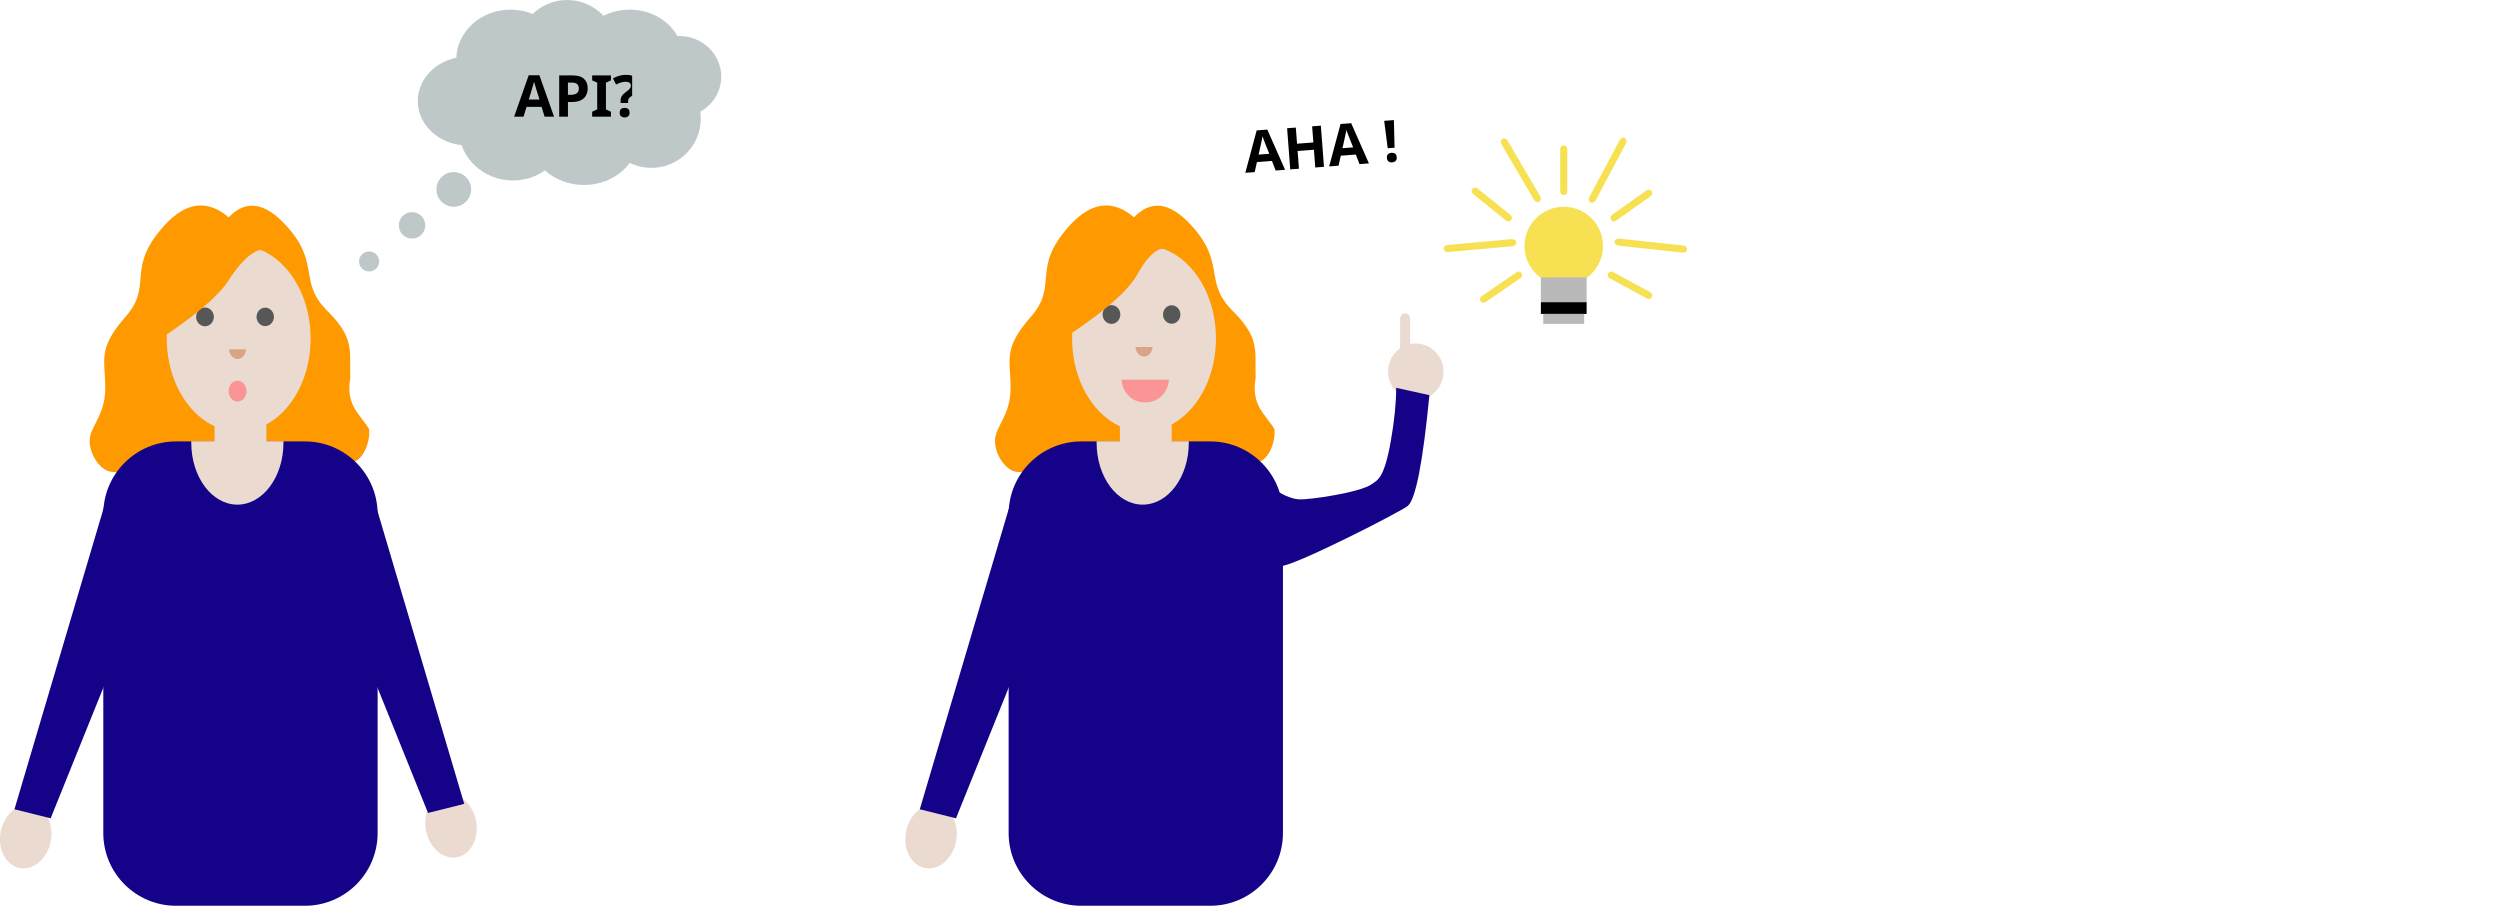
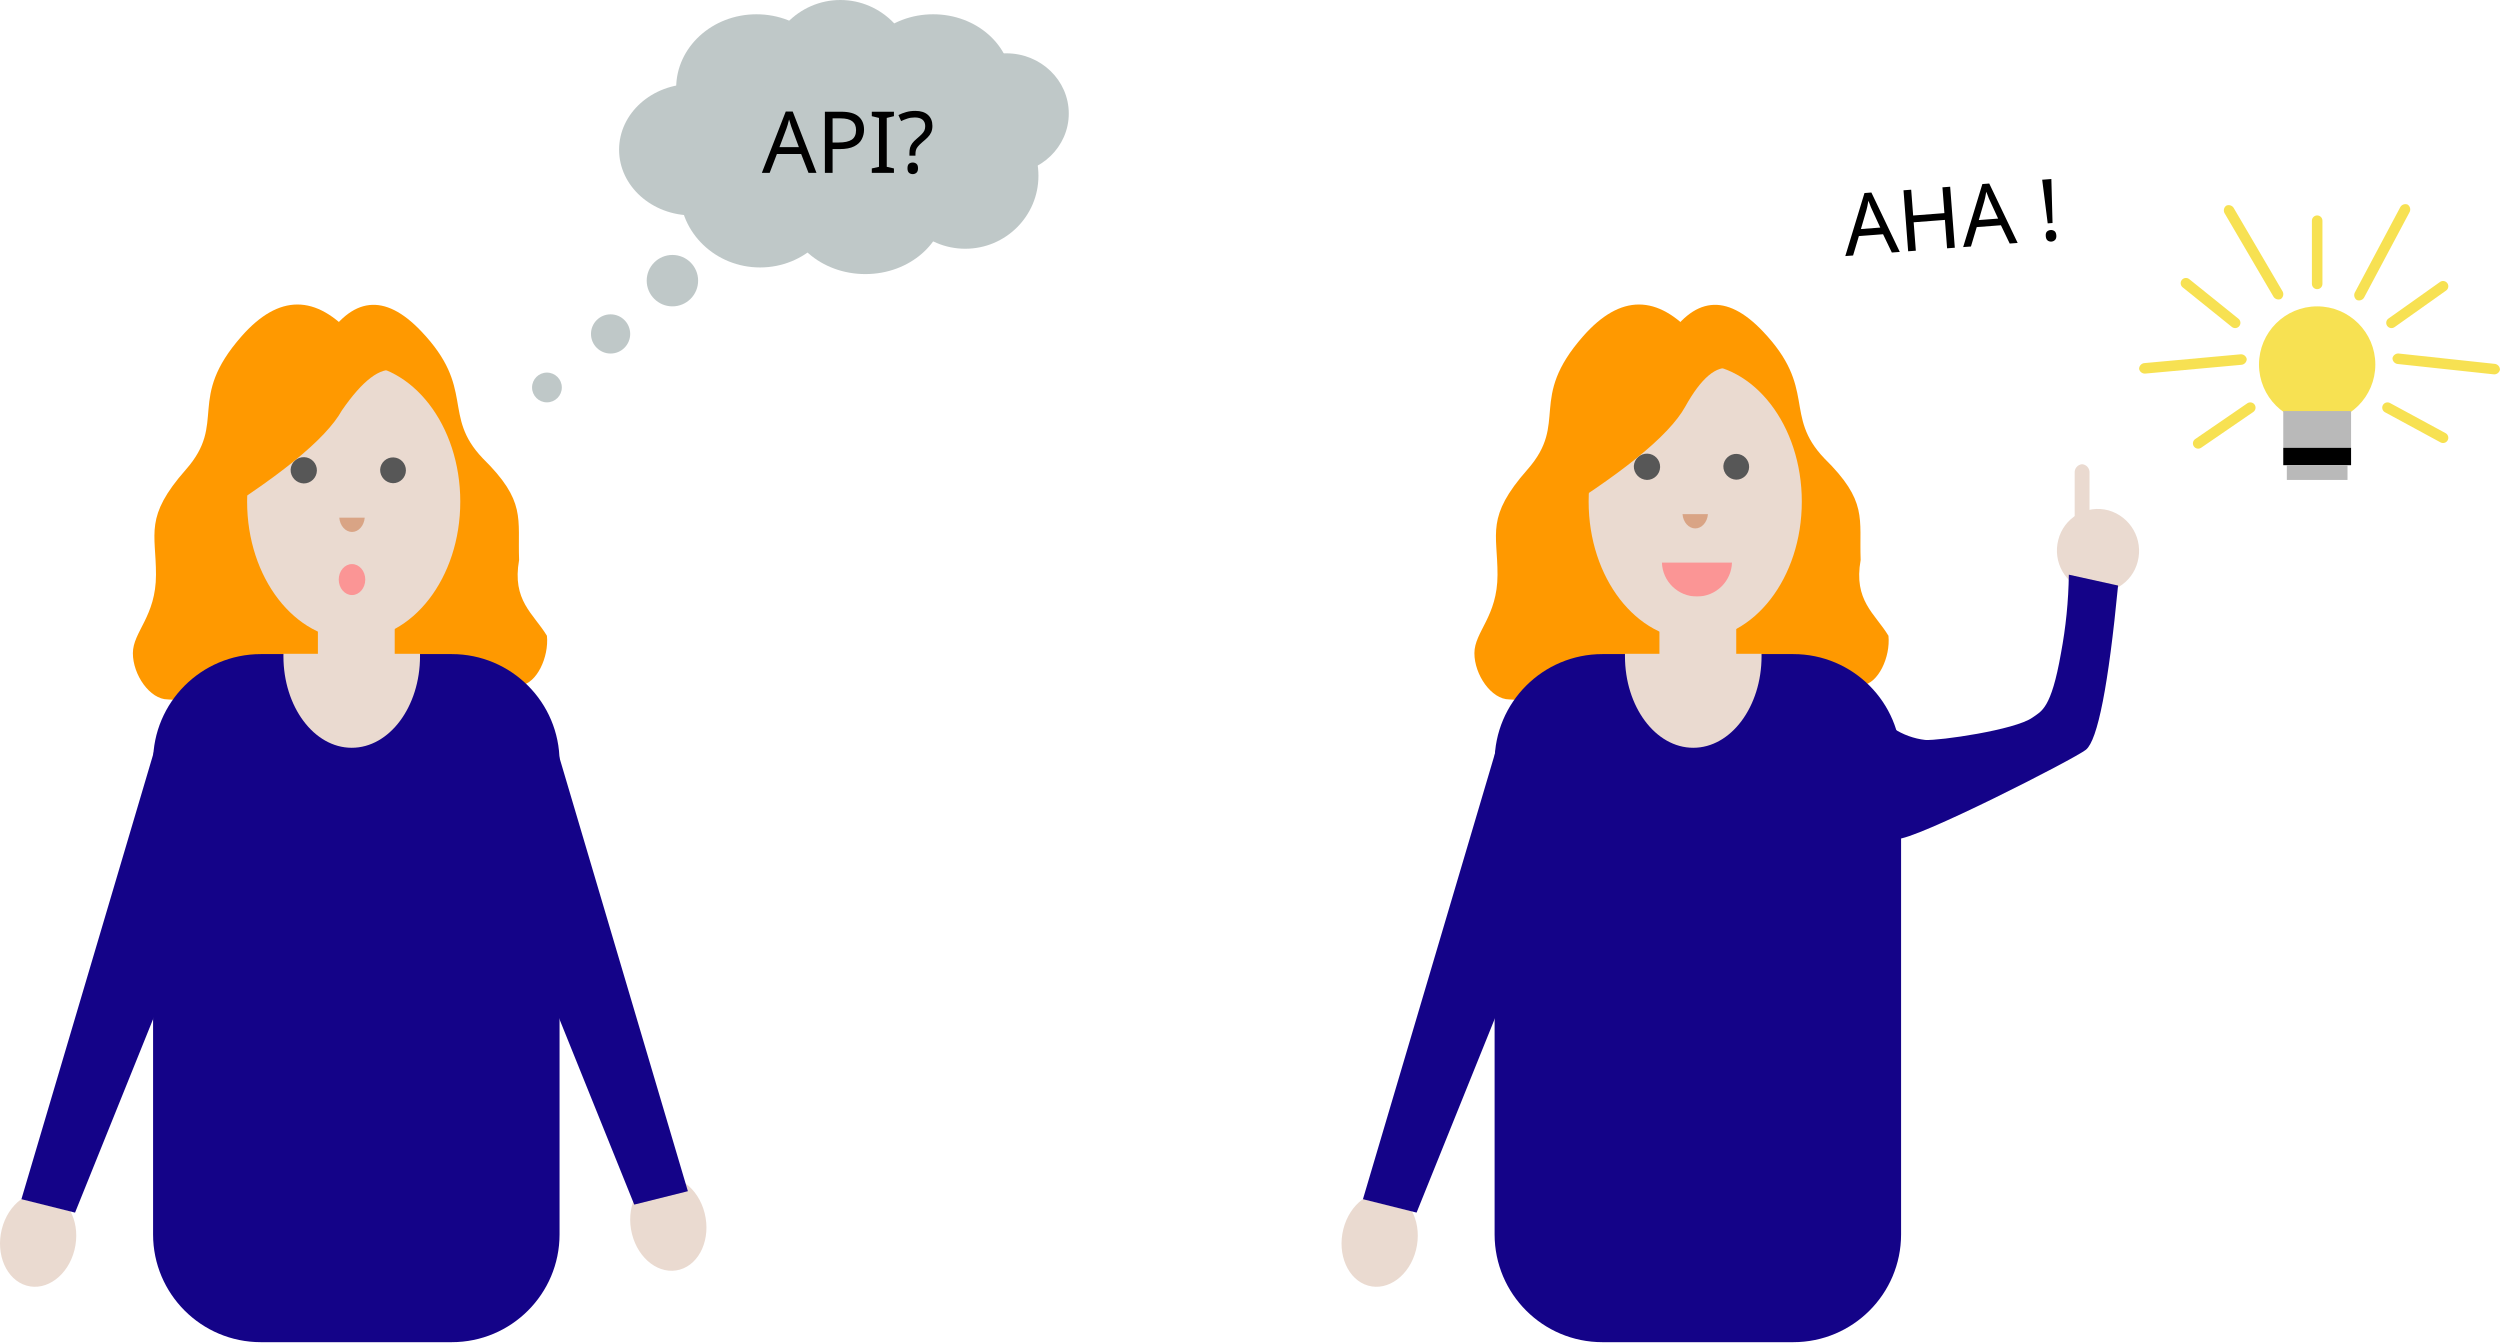
- <svg xmlns="http://www.w3.org/2000/svg" style="isolation:isolate" viewBox="-28.46 128.94 1037.96 376.06" width="1037.96pt" height="376.06pt">
+ <svg xmlns="http://www.w3.org/2000/svg" width="700.47" height="376.06" viewBox="0 0 700.47 376.06">
  <defs>
-     <clipPath id="_clipPath_jYTMk3UPMIt7KIW7mlMLGRqRFCRSXBh9">
-       <rect x="-28.46" y="128.94" width="1037.96" height="376.06" />
+     <clipPath id="clip-path">
+       <rect id="Rectangle_20" data-name="Rectangle 20" width="64" height="30" transform="translate(486.758 176.758) rotate(-4.359)" />
+     </clipPath>
+     <clipPath id="clip-path-2">
+       <rect id="Rectangle_22" data-name="Rectangle 22" width="52" height="30" transform="translate(182 150.384)" />
    </clipPath>
  </defs>
-   <g clip-path="url(#_clipPath_jYTMk3UPMIt7KIW7mlMLGRqRFCRSXBh9)">
-     <path d=" M 448.101 325.109 C 440.091 333.323 399.404 324.906 394.421 324.906 C 389.396 324.906 384.651 317.977 384.651 311.958 C 384.651 305.939 391.127 301.694 391.127 289.96 C 391.127 278.227 387.777 273.816 399.501 260.511 C 411.224 247.206 399.501 240.87 415.131 223.129 Q 430.762 205.389 446.393 223.129 L 446.686 231.097 L 446.393 223.129 C 445.981 222.215 446.02 221.068 446.517 219.87 L 446.686 231.097 L 448.101 325.109 L 446.686 231.097 L 448.101 325.109 Z " fill="rgb(255,153,0)" />
-     <path d=" M 446.536 326.357 C 454.33 333.744 489.042 321.402 493.394 320.916 C 497.782 320.425 501.252 313.07 500.666 307.084 C 496.89 300.826 490.827 297.242 492.871 285.838 C 492.437 274.127 494.945 269.426 482.693 257.365 C 471.161 245.277 480.783 237.831 465.407 221.712 Q 450.03 205.594 438.106 224.764 L 438.626 232.717 L 438.106 224.764 C 438.377 223.814 438.232 222.678 437.681 221.534 L 438.626 232.717 L 446.536 326.357 L 438.626 232.717 L 446.536 326.357 Z " fill="rgb(255,153,0)" />
-     <g>
-       <path d="M 420.495 312.21 L 474.015 312.21 C 490.675 312.21 504.2 325.735 504.2 342.394 L 504.2 474.816 C 504.2 491.475 490.675 505 474.015 505 L 420.495 505 C 403.835 505 390.31 491.475 390.31 474.816 L 390.31 342.394 C 390.31 325.735 403.835 312.21 420.495 312.21 Z" style="stroke:none;fill:#140388;stroke-miterlimit:10;" />
-       <path d=" M 465.098 312.13 C 465.104 312.351 465.106 312.573 465.106 312.795 C 465.106 326.959 456.532 338.459 445.97 338.459 C 435.408 338.459 426.833 326.959 426.833 312.795 C 426.833 312.573 426.835 312.351 426.841 312.13 L 465.098 312.13 L 465.098 312.13 Z " fill="rgb(234,218,208)" />
+   <g id="Group_14" data-name="Group 14" transform="translate(388 -739)">
+     <path id="Path_67" data-name="Path 67" d="M448.1,325.109c-8.01,8.214-48.7-.2-53.68-.2-5.025,0-9.77-6.929-9.77-12.948s6.476-10.264,6.476-22-3.35-16.144,8.374-29.449,0-19.641,15.63-37.382q15.631-17.74,31.262,0l.293,7.968-.293-7.968a4.1,4.1,0,0,1,.124-3.259l.169,11.227,1.415,94.012L446.686,231.1Z" transform="translate(-359.54 610.06)" fill="#f90" />
+     <path id="Path_68" data-name="Path 68" d="M446.536,326.357c7.794,7.387,42.506-4.955,46.858-5.441,4.388-.491,7.858-7.846,7.272-13.832-3.776-6.258-9.839-9.842-7.795-21.246-.434-11.711,2.074-16.412-10.178-28.473-11.532-12.088-1.91-19.534-17.286-35.653q-15.377-16.118-27.3,3.052l.52,7.953-.52-7.953a4.608,4.608,0,0,0-.425-3.23l.945,11.183,7.91,93.64-7.91-93.64Z" transform="translate(-359.54 610.06)" fill="#f90" />
+     <g id="Group_9" data-name="Group 9" transform="translate(-359.54 610.06)">
+       <path id="Path_3" data-name="Path 3" d="M420.495,312.21h53.52A30.2,30.2,0,0,1,504.2,342.394V474.816A30.2,30.2,0,0,1,474.015,505h-53.52a30.2,30.2,0,0,1-30.185-30.184V342.394A30.2,30.2,0,0,1,420.495,312.21Z" fill="#140388" />
+       <path id="Path_4" data-name="Path 4" d="M465.1,312.13c.006.221.008.443.008.665,0,14.164-8.574,25.664-19.136,25.664s-19.137-11.5-19.137-25.664c0-.222,0-.444.008-.665Z" fill="#eadad0" />
    </g>
-     <path d=" M 548.255 280.18 C 549.882 273.94 556.185 270.245 562.323 271.935 C 568.46 273.625 572.121 280.064 570.494 286.304 C 568.867 292.544 562.563 296.239 556.426 294.549 C 550.289 292.859 546.627 286.421 548.255 280.18 Z " fill="rgb(234,218,208)" />
-     <path d=" M 347.924 473.342 C 349.708 466.224 355.719 461.751 361.338 463.36 C 366.956 464.97 370.069 472.056 368.285 479.175 C 366.501 486.294 360.49 490.767 354.871 489.157 C 349.253 487.548 346.14 480.461 347.924 473.342 Z " fill="rgb(234,218,208)" />
-     <path d=" M 353.42 464.939 L 368.449 468.695 L 392.847 408.187 L 391.676 335.786 L 353.42 464.939 Z " fill="rgb(20,3,136)" />
-     <ellipse vector-effect="non-scaling-stroke" cx="446.521" cy="269.488" rx="29.863" ry="38.652" fill="rgb(234,218,208)" />
-     <path d=" M 429.32 259.514 C 429.32 257.362 430.969 255.614 433 255.614 C 435.031 255.614 436.68 257.362 436.68 259.514 C 436.68 261.667 435.031 263.414 433 263.414 C 430.969 263.414 429.32 261.667 429.32 259.514 Z " fill="rgb(87,87,87)" />
-     <path d=" M 454.403 259.514 C 454.403 257.401 456.02 255.684 458.013 255.684 C 460.005 255.684 461.623 257.401 461.623 259.514 C 461.623 261.628 460.005 263.344 458.013 263.344 C 456.02 263.344 454.403 261.628 454.403 259.514 Z " fill="rgb(87,87,87)" />
-     <path d=" M 437.191 286.574 C 437.36 291.873 441.705 296.081 447.006 296.081 C 452.308 296.081 456.652 291.873 456.821 286.574 L 437.191 286.574 Z " fill="rgb(251,149,149)" />
-     <path d=" M 450.086 273 C 449.906 275.24 448.376 277 446.526 277 C 444.676 277 443.136 275.25 442.956 273 L 450.086 273 Z " fill="rgb(217,164,133)" />
-     <rect x="436.494" y="296.137" width="21.519" height="21.478" transform="matrix(1,0,0,1,0,0)" fill="rgb(234,218,208)" />
-     <circle vector-effect="non-scaling-stroke" cx="620.783" cy="231.077" r="16.297" fill="rgb(247,225,82)" />
-     <path d="M 554.92 259 L 554.92 259 C 556.068 259 557 260.101 557 261.457 L 557 280.193 C 557 281.549 556.068 282.65 554.92 282.65 L 554.92 282.65 C 553.772 282.65 552.84 281.549 552.84 280.193 L 552.84 261.457 C 552.84 260.101 553.772 259 554.92 259 Z" style="stroke:none;fill:#EADAD0;stroke-miterlimit:10;" />
-     <rect x="611.283" y="244.115" width="19" height="10.299" transform="matrix(1,0,0,1,0,0)" fill="rgb(185,185,185)" />
-     <rect x="611.283" y="254.414" width="19" height="4.863" transform="matrix(1,0,0,1,0,0)" fill="rgb(0,0,0)" />
-     <rect x="612.283" y="259.278" width="17" height="4.137" transform="matrix(1,0,0,1,0,0)" fill="rgb(185,185,185)" />
-     <path d="M 620.785 189.3 L 620.785 189.3 C 621.599 189.3 622.26 189.961 622.26 190.776 L 622.26 208.484 C 622.26 209.299 621.599 209.96 620.785 209.96 L 620.785 209.96 C 619.971 209.96 619.31 209.299 619.31 208.484 L 619.31 190.776 C 619.31 189.961 619.971 189.3 620.785 189.3 Z" style="stroke:none;fill:#F7E152;stroke-miterlimit:10;" />
-     <path d="M 657.257 208.291 L 657.257 208.291 C 657.729 208.955 657.573 209.876 656.909 210.348 L 642.462 220.598 C 641.797 221.069 640.875 220.913 640.403 220.249 L 640.403 220.249 C 639.931 219.585 640.087 218.664 640.751 218.192 L 655.198 207.942 C 655.863 207.471 656.785 207.627 657.257 208.291 Z" style="stroke:none;fill:#F7E152;stroke-miterlimit:10;" />
-     <path d="M 657.351 252.299 L 657.351 252.299 C 656.963 253.014 656.066 253.28 655.35 252.891 L 639.782 244.451 C 639.066 244.063 638.8 243.167 639.189 242.451 L 639.189 242.451 C 639.577 241.736 640.474 241.47 641.19 241.859 L 656.758 250.299 C 657.474 250.687 657.74 251.583 657.351 252.299 Z" style="stroke:none;fill:#F7E152;stroke-miterlimit:10;" />
-     <path d="M 586.229 254.01 L 586.229 254.01 C 585.768 253.339 585.939 252.42 586.61 251.959 L 601.209 241.939 C 601.88 241.478 602.8 241.649 603.261 242.32 L 603.261 242.32 C 603.722 242.991 603.551 243.91 602.88 244.371 L 588.281 254.391 C 587.61 254.852 586.69 254.681 586.229 254.01 Z" style="stroke:none;fill:#F7E152;stroke-miterlimit:10;" />
-     <path d="M 595.308 186.561 L 595.308 186.561 C 596.01 186.149 596.986 186.506 597.484 187.357 L 610.992 210.411 C 611.491 211.262 611.325 212.287 610.622 212.699 L 610.622 212.699 C 609.92 213.111 608.944 212.754 608.446 211.903 L 594.938 188.849 C 594.439 187.998 594.605 186.973 595.308 186.561 Z" style="stroke:none;fill:#F7E152;stroke-miterlimit:10;" />
-     <path d="M 646.13 186.256 L 646.13 186.256 C 646.849 186.639 647.056 187.657 646.593 188.528 L 634.033 212.12 C 633.569 212.991 632.609 213.387 631.89 213.004 L 631.89 213.004 C 631.171 212.621 630.964 211.603 631.427 210.732 L 643.987 187.14 C 644.451 186.269 645.411 185.873 646.13 186.256 Z" style="stroke:none;fill:#F7E152;stroke-miterlimit:10;" />
-     <path d="M 672.003 232.533 L 672.003 232.533 C 671.916 233.342 671.049 233.913 670.068 233.807 L 643.505 230.945 C 642.525 230.839 641.8 230.096 641.887 229.287 L 641.887 229.287 C 641.974 228.478 642.841 227.907 643.822 228.013 L 670.385 230.875 C 671.365 230.981 672.09 231.724 672.003 232.533 Z" style="stroke:none;fill:#F7E152;stroke-miterlimit:10;" />
-     <path d="M 601.055 229.536 L 601.055 229.536 C 601.129 230.348 600.392 231.079 599.41 231.169 L 572.799 233.601 C 571.817 233.691 570.959 233.105 570.885 232.294 L 570.885 232.294 C 570.811 231.482 571.548 230.751 572.53 230.661 L 599.141 228.229 C 600.123 228.139 600.981 228.725 601.055 229.536 Z" style="stroke:none;fill:#F7E152;stroke-miterlimit:10;" />
-     <path d="M 582.866 207.37 L 582.866 207.37 C 583.377 206.736 584.306 206.635 584.94 207.146 L 598.73 218.246 C 599.364 218.757 599.465 219.686 598.954 220.32 L 598.954 220.32 C 598.443 220.954 597.514 221.055 596.88 220.544 L 583.09 209.444 C 582.456 208.933 582.355 208.004 582.866 207.37 Z" style="stroke:none;fill:#F7E152;stroke-miterlimit:10;" />
-     <g clip-path="url(#_clipPath_1EPz48cYiCWMmaOt8vnyOnB0dOFMfl8r)">
-       <text transform="matrix(0.997,-0.076,0.076,0.997,488.57,200.69)" style="font-family:'Quicksand';font-weight:700;font-size:24px;font-style:normal;fill:#000000;stroke:none;">AHA !</text>
+     <path id="Path_69" data-name="Path 69" d="M548.255,280.18a11.426,11.426,0,0,1,14.068-8.245,11.809,11.809,0,0,1,8.171,14.369,11.426,11.426,0,0,1-14.068,8.245A11.807,11.807,0,0,1,548.255,280.18Z" transform="translate(-359.54 610.06)" fill="#eadad0" />
+     <path id="Path_70" data-name="Path 70" d="M347.924,473.342c1.784-7.118,7.795-11.591,13.414-9.982s8.731,8.7,6.947,15.815-7.8,11.592-13.414,9.982S346.14,480.461,347.924,473.342Z" transform="translate(-359.54 610.06)" fill="#eadad0" />
+     <path id="Path_71" data-name="Path 71" d="M353.42,464.939l15.029,3.756,24.4-60.508-1.171-72.4Z" transform="translate(-359.54 610.06)" fill="#140388" />
+     <ellipse id="Ellipse_31" data-name="Ellipse 31" cx="29.863" cy="38.652" rx="29.863" ry="38.652" transform="translate(57.118 840.895)" fill="#eadad0" />
+     <path id="Path_72" data-name="Path 72" d="M429.32,259.514a3.686,3.686,0,1,1,3.68,3.9A3.8,3.8,0,0,1,429.32,259.514Z" transform="translate(-359.54 610.06)" fill="#575757" />
+     <path id="Path_73" data-name="Path 73" d="M454.4,259.514a3.616,3.616,0,1,1,3.61,3.83A3.727,3.727,0,0,1,454.4,259.514Z" transform="translate(-359.54 610.06)" fill="#575757" />
+     <path id="Path_74" data-name="Path 74" d="M437.191,286.574a9.82,9.82,0,0,0,19.63,0Z" transform="translate(-359.54 610.06)" fill="#fb9595" />
+     <path id="Path_75" data-name="Path 75" d="M450.086,273c-.18,2.24-1.71,4-3.56,4s-3.39-1.75-3.57-4Z" transform="translate(-359.54 610.06)" fill="#d9a485" />
+     <rect id="Rectangle_16" data-name="Rectangle 16" width="21.519" height="21.478" transform="translate(76.954 906.197)" fill="#eadad0" />
+     <circle id="Ellipse_32" data-name="Ellipse 32" cx="16.298" cy="16.298" r="16.298" transform="translate(244.945 824.839)" fill="#f7e152" />
+     <path id="Path_76" data-name="Path 76" d="M554.92,259h0a2.293,2.293,0,0,1,2.08,2.457v18.736a2.293,2.293,0,0,1-2.08,2.457h0a2.293,2.293,0,0,1-2.08-2.457V261.457A2.293,2.293,0,0,1,554.92,259Z" transform="translate(-359.54 610.06)" fill="#eadad0" />
+     <rect id="Rectangle_17" data-name="Rectangle 17" width="19" height="10.299" transform="translate(251.743 854.175)" fill="#b9b9b9" />
+     <rect id="Rectangle_18" data-name="Rectangle 18" width="19" height="4.863" transform="translate(251.743 864.474)" />
+     <rect id="Rectangle_19" data-name="Rectangle 19" width="17" height="4.137" transform="translate(252.743 869.338)" fill="#b9b9b9" />
+     <path id="Path_77" data-name="Path 77" d="M620.785,189.3h0a1.476,1.476,0,0,1,1.475,1.476v17.708a1.476,1.476,0,0,1-1.475,1.476h0a1.476,1.476,0,0,1-1.475-1.476V190.776A1.476,1.476,0,0,1,620.785,189.3Z" transform="translate(-359.54 610.06)" fill="#f7e152" />
+     <path id="Path_78" data-name="Path 78" d="M657.257,208.291h0a1.475,1.475,0,0,1-.348,2.057L642.462,220.6a1.479,1.479,0,0,1-2.059-.349h0a1.475,1.475,0,0,1,.348-2.057l14.447-10.25A1.479,1.479,0,0,1,657.257,208.291Z" transform="translate(-359.54 610.06)" fill="#f7e152" />
+     <path id="Path_79" data-name="Path 79" d="M657.351,252.3h0a1.476,1.476,0,0,1-2,.592l-15.568-8.44a1.475,1.475,0,0,1-.593-2h0a1.476,1.476,0,0,1,2-.592l15.568,8.44A1.475,1.475,0,0,1,657.351,252.3Z" transform="translate(-359.54 610.06)" fill="#f7e152" />
+     <path id="Path_80" data-name="Path 80" d="M586.229,254.01h0a1.476,1.476,0,0,1,.381-2.051l14.6-10.02a1.477,1.477,0,0,1,2.052.381h0a1.476,1.476,0,0,1-.381,2.051l-14.6,10.02A1.477,1.477,0,0,1,586.229,254.01Z" transform="translate(-359.54 610.06)" fill="#f7e152" />
+     <path id="Path_81" data-name="Path 81" d="M595.308,186.561h0a1.654,1.654,0,0,1,2.176.8l13.508,23.054a1.654,1.654,0,0,1-.37,2.288h0a1.654,1.654,0,0,1-2.176-.8l-13.508-23.054A1.654,1.654,0,0,1,595.308,186.561Z" transform="translate(-359.54 610.06)" fill="#f7e152" />
+     <path id="Path_82" data-name="Path 82" d="M646.13,186.256h0a1.656,1.656,0,0,1,.463,2.272l-12.56,23.592a1.655,1.655,0,0,1-2.143.884h0a1.656,1.656,0,0,1-.463-2.272l12.56-23.592A1.655,1.655,0,0,1,646.13,186.256Z" transform="translate(-359.54 610.06)" fill="#f7e152" />
+     <path id="Path_83" data-name="Path 83" d="M672,232.533h0a1.654,1.654,0,0,1-1.935,1.274l-26.563-2.862a1.655,1.655,0,0,1-1.618-1.658h0a1.654,1.654,0,0,1,1.935-1.274l26.563,2.862A1.655,1.655,0,0,1,672,232.533Z" transform="translate(-359.54 610.06)" fill="#f7e152" />
+     <path id="Path_84" data-name="Path 84" d="M601.055,229.536h0a1.655,1.655,0,0,1-1.645,1.633L572.8,233.6a1.655,1.655,0,0,1-1.914-1.307h0a1.655,1.655,0,0,1,1.645-1.633l26.611-2.432A1.655,1.655,0,0,1,601.055,229.536Z" transform="translate(-359.54 610.06)" fill="#f7e152" />
+     <path id="Path_85" data-name="Path 85" d="M582.866,207.37h0a1.475,1.475,0,0,1,2.074-.224l13.79,11.1a1.475,1.475,0,0,1,.224,2.074h0a1.476,1.476,0,0,1-2.074.224l-13.79-11.1A1.475,1.475,0,0,1,582.866,207.37Z" transform="translate(-359.54 610.06)" fill="#f7e152" />
+     <g id="Group_10" data-name="Group 10" transform="translate(-359.54 610.06)" clip-path="url(#clip-path)">
+       <text id="AHA_" data-name="AHA !" transform="translate(488.57 200.69) rotate(-4.359)" font-size="24" font-family="Quicksand-Regular, Quicksand">
+         <tspan x="0" y="0">AHA !</tspan>
+       </text>
    </g>
-     <defs>
-       <clipPath id="_clipPath_1EPz48cYiCWMmaOt8vnyOnB0dOFMfl8r">
-         <rect x="0" y="0" width="64" height="30" transform="matrix(0.997,-0.076,0.076,0.997,486.758,176.758)" />
-       </clipPath>
-     </defs>
-     <path d=" M 502 333 Q 507.1 336.038 511 336.269 C 514.9 336.5 536.122 333.477 541 330 C 543.546 328.185 546.256 327.611 549 311.958 Q 551.212 299.336 551.205 289.96 L 565 293 Q 560.944 334.947 556 339 C 552.95 341.5 507.78 364.561 503 364 L 502 333 Z " fill="rgb(20,3,136)" />
-     <path d=" M 72.22 325.109 C 64.211 333.323 23.524 324.906 18.54 324.906 C 13.516 324.906 8.771 317.977 8.771 311.958 C 8.771 305.939 15.246 301.694 15.246 289.96 C 15.246 278.227 11.897 273.816 23.62 260.511 C 35.343 247.206 23.62 240.87 39.251 223.129 Q 54.882 205.389 70.513 223.129 L 70.805 231.097 L 70.513 223.129 C 70.1 222.215 70.14 221.068 70.636 219.87 L 70.805 231.097 L 72.22 325.109 L 70.805 231.097 L 72.22 325.109 Z " fill="rgb(255,153,0)" />
-     <path d=" M 70.656 326.357 C 78.449 333.744 113.162 321.402 117.514 320.916 C 121.901 320.425 125.371 313.07 124.786 307.084 C 121.009 300.826 114.947 297.242 116.99 285.838 C 116.556 274.127 119.064 269.426 106.813 257.365 C 95.281 245.277 104.902 237.831 89.526 221.712 Q 74.15 205.594 62.226 224.764 L 62.745 232.717 L 62.226 224.764 C 62.497 223.814 62.351 222.678 61.801 221.534 L 62.745 232.717 L 70.656 326.357 L 62.745 232.717 L 70.656 326.357 Z " fill="rgb(255,153,0)" />
-     <g>
-       <path d="M 44.615 312.21 L 98.135 312.21 C 114.795 312.21 128.32 325.735 128.32 342.394 L 128.32 474.816 C 128.32 491.475 114.795 505 98.135 505 L 44.615 505 C 27.955 505 14.43 491.475 14.43 474.816 L 14.43 342.394 C 14.43 325.735 27.955 312.21 44.615 312.21 Z" style="stroke:none;fill:#140388;stroke-miterlimit:10;" />
-       <path d=" M 89.218 312.13 C 89.224 312.351 89.226 312.573 89.226 312.795 C 89.226 326.959 80.651 338.459 70.089 338.459 C 59.527 338.459 50.952 326.959 50.952 312.795 C 50.952 312.573 50.954 312.351 50.961 312.13 L 89.218 312.13 L 89.218 312.13 Z " fill="rgb(234,218,208)" />
+     <path id="Path_86" data-name="Path 86" d="M502,333a20.611,20.611,0,0,0,9,3.269c3.9.231,25.122-2.792,30-6.269,2.546-1.815,5.256-2.389,8-18.042a129.155,129.155,0,0,0,2.205-22L565,293q-4.056,41.947-9,46c-3.05,2.5-48.22,25.561-53,25Z" transform="translate(-359.54 610.06)" fill="#140388" />
+     <path id="Path_87" data-name="Path 87" d="M72.22,325.109c-8.009,8.214-48.7-.2-53.68-.2-5.024,0-9.769-6.929-9.769-12.948s6.475-10.264,6.475-22S11.9,273.816,23.62,260.511s0-19.641,15.631-37.382q15.631-17.74,31.262,0l.292,7.968-.292-7.968a4.1,4.1,0,0,1,.123-3.259l.169,11.227,1.415,94.012L70.805,231.1Z" transform="translate(-359.54 610.06)" fill="#f90" />
+     <path id="Path_88" data-name="Path 88" d="M70.656,326.357c7.793,7.387,42.506-4.955,46.858-5.441,4.387-.491,7.857-7.846,7.272-13.832-3.777-6.258-9.839-9.842-7.8-21.246-.434-11.711,2.074-16.412-10.177-28.473-11.532-12.088-1.911-19.534-17.287-35.653q-15.376-16.118-27.3,3.052l.519,7.953-.519-7.953a4.614,4.614,0,0,0-.425-3.23l.944,11.183,7.911,93.64-7.911-93.64Z" transform="translate(-359.54 610.06)" fill="#f90" />
+     <g id="Group_11" data-name="Group 11" transform="translate(-359.54 610.06)">
+       <path id="Path_25" data-name="Path 25" d="M44.615,312.21h53.52a30.2,30.2,0,0,1,30.185,30.184V474.816A30.2,30.2,0,0,1,98.135,505H44.615A30.2,30.2,0,0,1,14.43,474.816V342.394A30.2,30.2,0,0,1,44.615,312.21Z" fill="#140388" />
+       <path id="Path_26" data-name="Path 26" d="M89.218,312.13c.006.221.008.443.008.665,0,14.164-8.575,25.664-19.137,25.664s-19.137-11.5-19.137-25.664c0-.222,0-.444.009-.665Z" fill="#eadad0" />
    </g>
-     <path d=" M -27.957 473.342 C -26.172 466.224 -20.162 461.751 -14.543 463.36 C -8.924 464.97 -5.811 472.056 -7.595 479.175 C -9.38 486.294 -15.39 490.767 -21.009 489.157 C -26.628 487.548 -29.741 480.461 -27.957 473.342 Z " fill="rgb(234,218,208)" />
-     <path d=" M 168.976 468.858 C 167.192 461.739 161.181 457.266 155.562 458.875 C 149.944 460.485 146.83 467.571 148.615 474.69 C 150.399 481.809 156.41 486.282 162.028 484.672 C 167.647 483.063 170.76 475.976 168.976 468.858 Z " fill="rgb(234,218,208)" />
-     <path d=" M -22.46 464.939 L -7.432 468.695 L 16.966 408.187 L 15.795 335.786 L -22.46 464.939 Z " fill="rgb(20,3,136)" />
-     <path d=" M 164.277 462.699 L 149.248 466.455 L 124.85 405.946 L 126.021 333.545 L 164.277 462.699 Z " fill="rgb(20,3,136)" />
-     <ellipse vector-effect="non-scaling-stroke" cx="70.641" cy="269.488" rx="29.863" ry="38.652" fill="rgb(234,218,208)" />
-     <rect x="60.613" y="296.137" width="21.519" height="21.478" transform="matrix(1,0,0,1,0,0)" fill="rgb(234,218,208)" />
-     <ellipse vector-effect="non-scaling-stroke" cx="183.494" cy="153.601" rx="22.5" ry="20.661" fill="rgb(191,200,200)" />
-     <ellipse vector-effect="non-scaling-stroke" cx="207" cy="150.47" rx="21" ry="21.53" fill="rgb(191,200,200)" />
-     <ellipse vector-effect="non-scaling-stroke" cx="214" cy="186.06" rx="22.47" ry="19.676" fill="rgb(191,200,200)" />
-     <ellipse vector-effect="non-scaling-stroke" cx="165.5" cy="170.885" rx="20.5" ry="18.415" fill="rgb(191,200,200)" />
-     <ellipse vector-effect="non-scaling-stroke" cx="184.5" cy="182.313" rx="22.5" ry="21.565" fill="rgb(191,200,200)" />
-     <ellipse vector-effect="non-scaling-stroke" cx="233" cy="152.47" rx="22" ry="19.53" fill="rgb(191,200,200)" />
-     <ellipse vector-effect="non-scaling-stroke" cx="242" cy="178.197" rx="20.5" ry="20.439" fill="rgb(191,200,200)" />
-     <ellipse vector-effect="non-scaling-stroke" cx="253.5" cy="160.748" rx="17.5" ry="16.868" fill="rgb(191,200,200)" />
-     <circle vector-effect="non-scaling-stroke" cx="159.942" cy="207.576" r="7.204" fill="rgb(191,200,200)" />
-     <circle vector-effect="non-scaling-stroke" cx="124.786" cy="237.505" r="4.171" fill="rgb(191,200,200)" />
-     <circle vector-effect="non-scaling-stroke" cx="142.619" cy="222.506" r="5.493" fill="rgb(191,200,200)" />
-     <path d=" M 403.354 275.612 Q 436.925 255.122 443.697 242.925 Q 450.468 230.727 456.517 232.172 L 435.659 220.972 Q 414.246 237.498 409.208 249.971 C 405.92 258.108 403.936 266.796 403.354 275.612 L 403.354 275.612 Z " fill="rgb(255,153,0)" />
-     <path d=" M 52.966 260.502 C 52.966 258.35 54.615 256.602 56.646 256.602 C 58.677 256.602 60.326 258.35 60.326 260.502 C 60.326 262.655 58.677 264.402 56.646 264.402 C 54.615 264.402 52.966 262.655 52.966 260.502 Z " fill="rgb(87,87,87)" />
-     <path d=" M 78.049 260.502 C 78.049 258.389 79.666 256.672 81.659 256.672 C 83.651 256.672 85.269 258.389 85.269 260.502 C 85.269 262.616 83.651 264.332 81.659 264.332 C 79.666 264.332 78.049 262.616 78.049 260.502 Z " fill="rgb(87,87,87)" />
-     <path d=" M 73.732 273.988 C 73.552 276.228 72.022 277.988 70.172 277.988 C 68.322 277.988 66.782 276.238 66.602 273.988 L 73.732 273.988 Z " fill="rgb(217,164,133)" />
-     <path d=" M 27 276.6 Q 60.571 256.11 67.343 243.913 Q 76.083 231.272 82.132 232.717 L 59.305 221.96 Q 37.892 238.486 32.854 250.959 C 29.566 259.096 27.582 267.784 27 276.6 L 27 276.6 Z " fill="rgb(255,153,0)" />
-     <ellipse vector-effect="non-scaling-stroke" cx="70.167" cy="291.328" rx="3.718" ry="4.339" fill="rgb(251,149,149)" />
-     <g clip-path="url(#_clipPath_Pz5HBboouNBLunElTxKMdi72iQqq0MuS)">
-       <text transform="matrix(1,0,0,1,185,177.384)" style="font-family:'Quicksand';font-weight:700;font-size:24px;font-style:normal;fill:#000000;stroke:none;">API?</text>
+     <path id="Path_89" data-name="Path 89" d="M-27.957,473.342c1.785-7.118,7.8-11.591,13.414-9.982s8.732,8.7,6.948,15.815-7.8,11.592-13.414,9.982S-29.741,480.461-27.957,473.342Z" transform="translate(-359.54 610.06)" fill="#eadad0" />
+     <path id="Path_90" data-name="Path 90" d="M168.976,468.858c-1.784-7.119-7.795-11.592-13.414-9.983s-8.732,8.7-6.947,15.815,7.795,11.592,13.413,9.982S170.76,475.976,168.976,468.858Z" transform="translate(-359.54 610.06)" fill="#eadad0" />
+     <path id="Path_91" data-name="Path 91" d="M-22.46,464.939-7.432,468.7l24.4-60.508-1.171-72.4Z" transform="translate(-359.54 610.06)" fill="#140388" />
+     <path id="Path_92" data-name="Path 92" d="M164.277,462.7l-15.029,3.756-24.4-60.509,1.171-72.4Z" transform="translate(-359.54 610.06)" fill="#140388" />
+     <ellipse id="Ellipse_33" data-name="Ellipse 33" cx="29.863" cy="38.652" rx="29.863" ry="38.652" transform="translate(-318.762 840.895)" fill="#eadad0" />
+     <rect id="Rectangle_21" data-name="Rectangle 21" width="21.519" height="21.478" transform="translate(-298.927 906.197)" fill="#eadad0" />
+     <ellipse id="Ellipse_34" data-name="Ellipse 34" cx="22.5" cy="20.661" rx="22.5" ry="20.661" transform="translate(-198.546 743)" fill="#bfc8c8" />
+     <ellipse id="Ellipse_35" data-name="Ellipse 35" cx="21" cy="21.53" rx="21" ry="21.53" transform="translate(-173.54 739)" fill="#bfc8c8" />
+     <ellipse id="Ellipse_36" data-name="Ellipse 36" cx="22.47" cy="19.676" rx="22.47" ry="19.676" transform="translate(-168.01 776.444)" fill="#bfc8c8" />
+     <ellipse id="Ellipse_37" data-name="Ellipse 37" cx="20.5" cy="18.415" rx="20.5" ry="18.415" transform="translate(-214.54 762.53)" fill="#bfc8c8" />
+     <ellipse id="Ellipse_38" data-name="Ellipse 38" cx="22.5" cy="21.565" rx="22.5" ry="21.565" transform="translate(-197.54 770.808)" fill="#bfc8c8" />
+     <ellipse id="Ellipse_39" data-name="Ellipse 39" cx="22" cy="19.53" rx="22" ry="19.53" transform="translate(-148.54 743)" fill="#bfc8c8" />
+     <ellipse id="Ellipse_40" data-name="Ellipse 40" cx="20.5" cy="20.439" rx="20.5" ry="20.439" transform="translate(-138.04 767.818)" fill="#bfc8c8" />
+     <ellipse id="Ellipse_41" data-name="Ellipse 41" cx="17.5" cy="16.868" rx="17.5" ry="16.868" transform="translate(-123.54 753.94)" fill="#bfc8c8" />
+     <circle id="Ellipse_42" data-name="Ellipse 42" cx="7.204" cy="7.204" r="7.204" transform="translate(-206.802 810.432)" fill="#bfc8c8" />
+     <circle id="Ellipse_43" data-name="Ellipse 43" cx="4.171" cy="4.171" r="4.171" transform="translate(-238.925 843.394)" fill="#bfc8c8" />
+     <circle id="Ellipse_44" data-name="Ellipse 44" cx="5.493" cy="5.493" r="5.493" transform="translate(-222.414 827.073)" fill="#bfc8c8" />
+     <path id="Path_93" data-name="Path 93" d="M403.354,275.612q33.571-20.49,40.343-32.687t12.82-10.753l-20.858-11.2q-21.413,16.526-26.451,29a83.189,83.189,0,0,0-5.854,25.641Z" transform="translate(-359.54 610.06)" fill="#f90" />
+     <path id="Path_94" data-name="Path 94" d="M52.966,260.5a3.686,3.686,0,1,1,3.68,3.9A3.8,3.8,0,0,1,52.966,260.5Z" transform="translate(-359.54 610.06)" fill="#575757" />
+     <path id="Path_95" data-name="Path 95" d="M78.049,260.5a3.616,3.616,0,1,1,3.61,3.83A3.727,3.727,0,0,1,78.049,260.5Z" transform="translate(-359.54 610.06)" fill="#575757" />
+     <path id="Path_96" data-name="Path 96" d="M73.732,273.988c-.18,2.24-1.71,4-3.56,4s-3.39-1.75-3.57-4Z" transform="translate(-359.54 610.06)" fill="#d9a485" />
+     <path id="Path_97" data-name="Path 97" d="M27,276.6q33.571-20.49,40.343-32.687,8.74-12.641,14.789-11.2L59.305,221.96q-21.413,16.526-26.451,29A83.189,83.189,0,0,0,27,276.6Z" transform="translate(-359.54 610.06)" fill="#f90" />
+     <ellipse id="Ellipse_45" data-name="Ellipse 45" cx="3.718" cy="4.339" rx="3.718" ry="4.339" transform="translate(-293.091 897.049)" fill="#fb9595" />
+     <g id="Group_12" data-name="Group 12" transform="translate(-359.54 610.06)" clip-path="url(#clip-path-2)">
+       <text id="API_" data-name="API?" transform="translate(185 177.384)" font-size="24" font-family="Quicksand-Regular, Quicksand">
+         <tspan x="0" y="0">API?</tspan>
+       </text>
    </g>
-     <defs>
-       <clipPath id="_clipPath_Pz5HBboouNBLunElTxKMdi72iQqq0MuS">
-         <rect x="0" y="0" width="52" height="30" transform="matrix(1,0,0,1,182,150.384)" />
-       </clipPath>
-     </defs>
  </g>
</svg>
